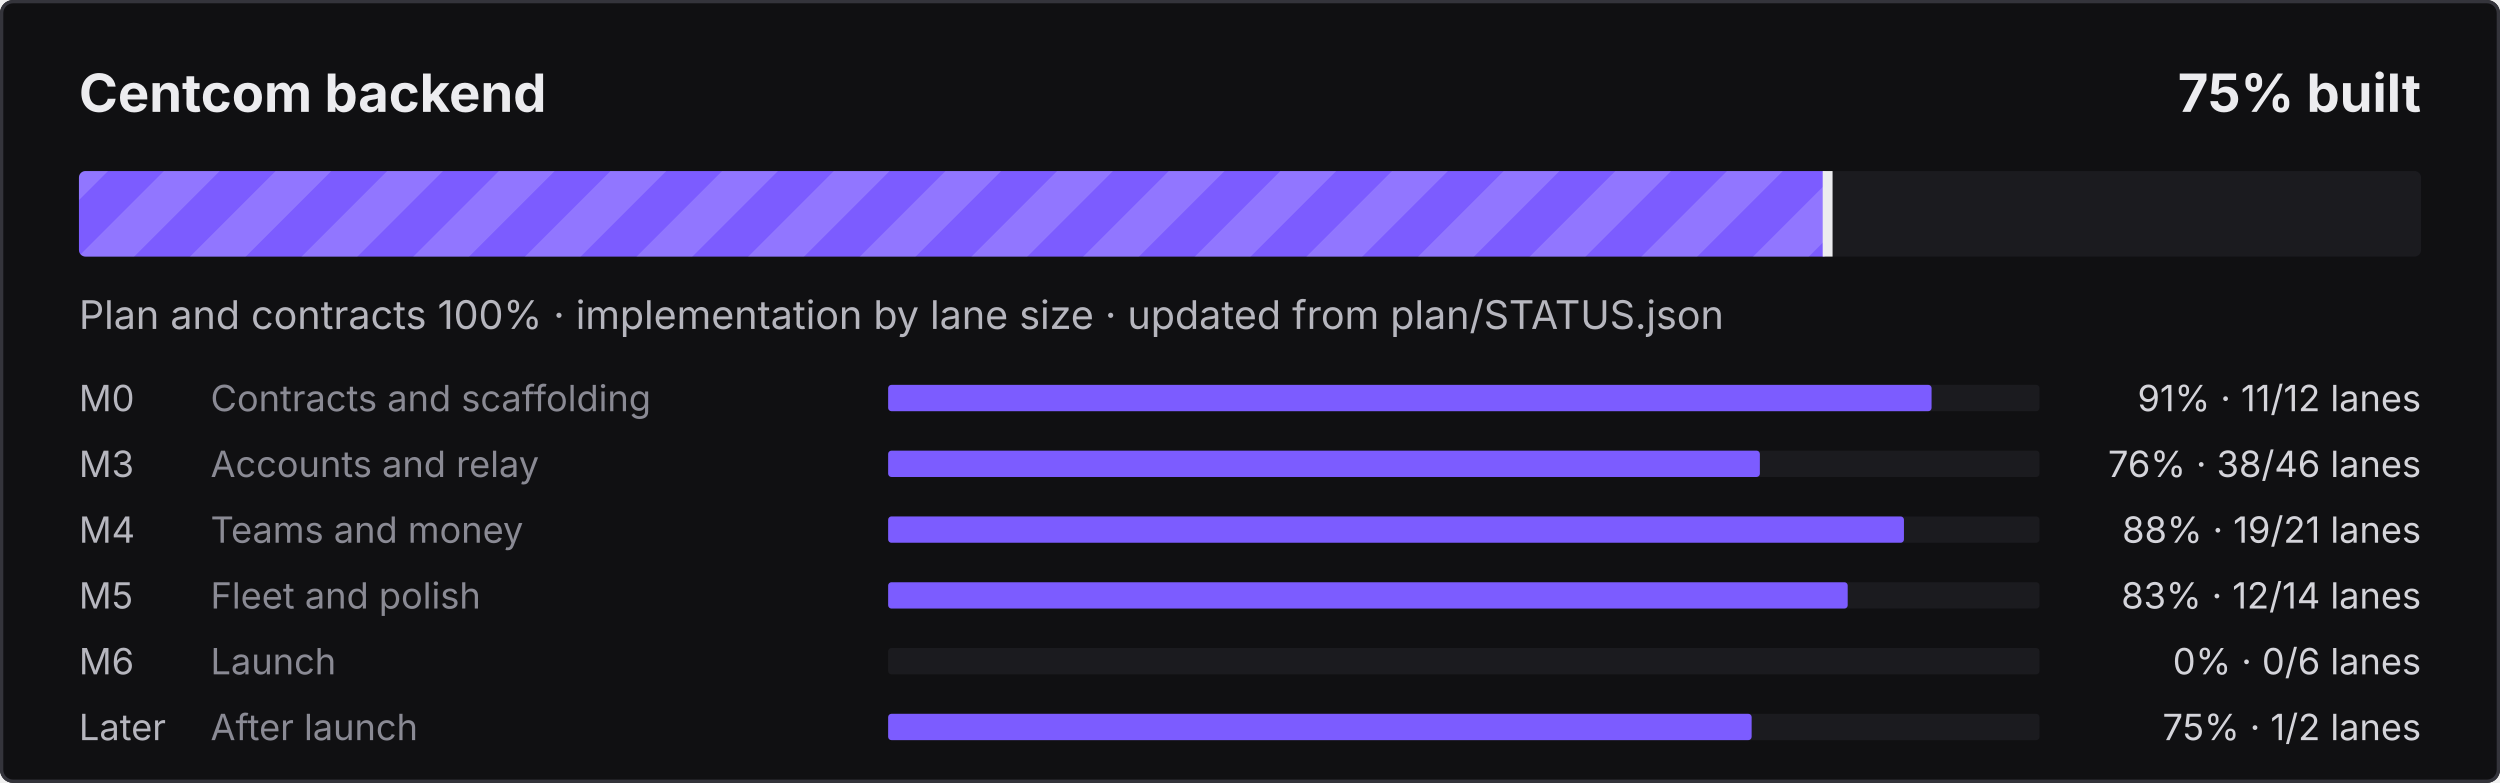
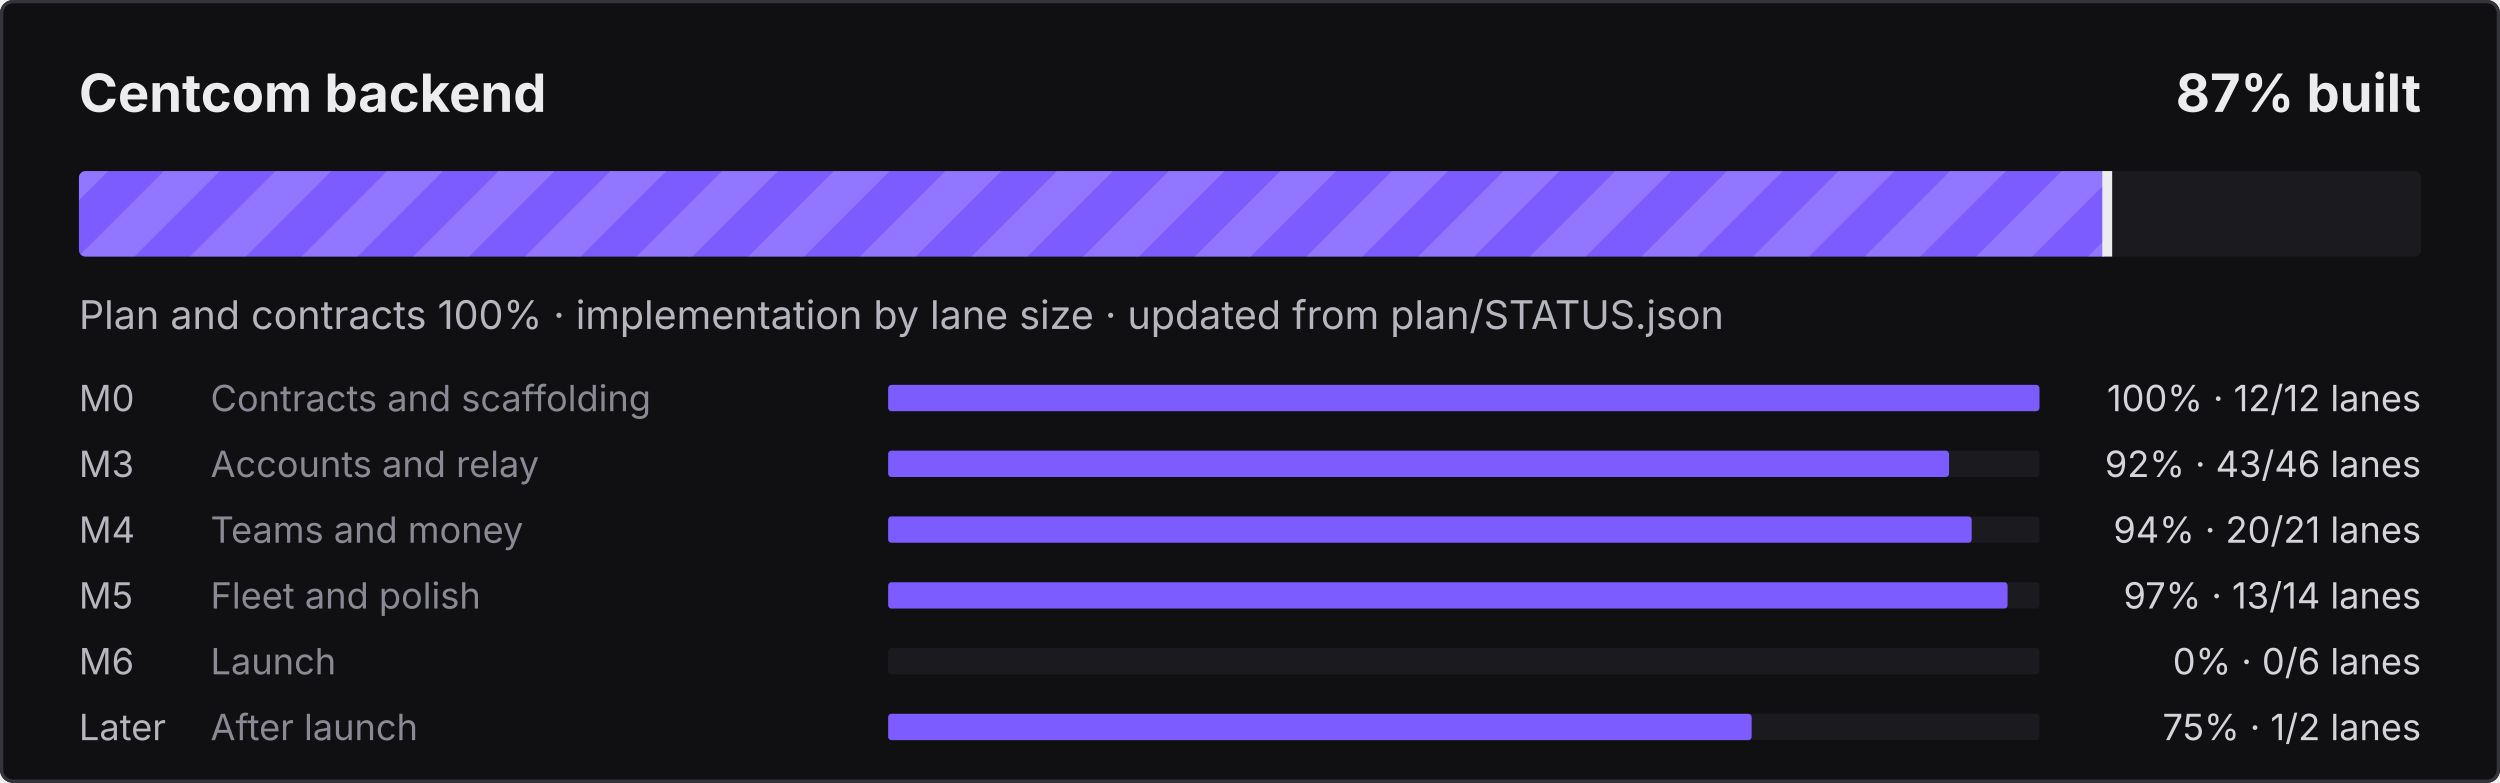
- <svg xmlns="http://www.w3.org/2000/svg" width="760" height="238" viewBox="0 0 760 238" role="img" aria-label="Centcom backend: 75% built">
+ <svg xmlns="http://www.w3.org/2000/svg" width="760" height="238" viewBox="0 0 760 238" role="img" aria-label="Centcom backend: 87% built">
  <defs>
    <pattern id="s" width="24" height="24" patternUnits="userSpaceOnUse" patternTransform="rotate(45)">
      <rect width="12" height="24" fill="#fff" fill-opacity=".16" />
    </pattern>
    <clipPath id="c">
      <rect x="24" y="52" width="712" height="26" rx="2" />
    </clipPath>
  </defs>
  <style>@keyframes mv{to{transform:translateX(24px)}}
.st{animation:mv .9s linear infinite}text{font-family:ui-sans-serif,system-ui,-apple-system,"Segoe UI",sans-serif}
@media (prefers-reduced-motion:reduce){.st{animation:none}}</style>
  <rect width="760" height="238" rx="4" fill="#101012" />
  <rect x=".5" y=".5" width="759" height="237" rx="3.5" fill="none" stroke="#34343B" />
  <text x="24" y="34" fill="#ECECEF" font-size="16" font-weight="700">Centcom backend</text>
-   <text x="736" y="34" fill="#ECECEF" font-size="16" font-weight="700" text-anchor="end">75% built</text>
+   <text x="736" y="34" fill="#ECECEF" font-size="16" font-weight="700" text-anchor="end">87% built</text>
  <rect x="24" y="52" width="712" height="26" rx="2" fill="#1B1B1F" />
  <clipPath id="cf">
-     <rect x="24" y="52" width="532.1" height="26" rx="2" />
+     <rect x="24" y="52" width="617.1" height="26" rx="2" />
  </clipPath>
  <g clip-path="url(#cf)">
-     <rect x="24" y="52" width="532.1" height="26" fill="#7C5CFF" />
-     <rect x="0" y="52" width="580.1" height="26" fill="url(#s)" class="st" />
+     <rect x="24" y="52" width="617.1" height="26" fill="#7C5CFF" />
+     <rect x="0" y="52" width="665.1" height="26" fill="url(#s)" class="st" />
  </g>
-   <rect x="554.1" y="52" width="3" height="26" fill="#ECECEF" />
+   <rect x="639.1" y="52" width="3" height="26" fill="#ECECEF" />
  <text x="24" y="100" fill="#B6B6BE" font-size="12">Plan and contracts 100% · implementation by lane size · updated from plan/STATUS.json</text>
  <text x="24" y="125" fill="#B6B6BE" font-size="11">M0</text>
  <text x="64" y="125" fill="#8A8A94" font-size="11">Contracts and scaffolding</text>
  <rect x="270" y="117" width="350" height="8" rx="1" fill="#1B1B1F" />
-   <rect x="270" y="117" width="317.2" height="8" rx="1" fill="#7C5CFF" />
-   <text x="736" y="125" fill="#D4D4DA" font-size="11" text-anchor="end">91% · 11/12 lanes</text>
+   <rect x="270" y="117" width="350.0" height="8" rx="1" fill="#7C5CFF" />
+   <text x="736" y="125" fill="#D4D4DA" font-size="11" text-anchor="end">100% · 12/12 lanes</text>
  <text x="24" y="145" fill="#B6B6BE" font-size="11">M3</text>
  <text x="64" y="145" fill="#8A8A94" font-size="11">Accounts and relay</text>
  <rect x="270" y="137" width="350" height="8" rx="1" fill="#1B1B1F" />
-   <rect x="270" y="137" width="265.0" height="8" rx="1" fill="#7C5CFF" />
-   <text x="736" y="145" fill="#D4D4DA" font-size="11" text-anchor="end">76% · 38/46 lanes</text>
+   <rect x="270" y="137" width="322.5" height="8" rx="1" fill="#7C5CFF" />
+   <text x="736" y="145" fill="#D4D4DA" font-size="11" text-anchor="end">92% · 43/46 lanes</text>
  <text x="24" y="165" fill="#B6B6BE" font-size="11">M4</text>
  <text x="64" y="165" fill="#8A8A94" font-size="11">Teams and money</text>
  <rect x="270" y="157" width="350" height="8" rx="1" fill="#1B1B1F" />
-   <rect x="270" y="157" width="308.8" height="8" rx="1" fill="#7C5CFF" />
-   <text x="736" y="165" fill="#D4D4DA" font-size="11" text-anchor="end">88% · 19/21 lanes</text>
+   <rect x="270" y="157" width="329.4" height="8" rx="1" fill="#7C5CFF" />
+   <text x="736" y="165" fill="#D4D4DA" font-size="11" text-anchor="end">94% · 20/21 lanes</text>
  <text x="24" y="185" fill="#B6B6BE" font-size="11">M5</text>
  <text x="64" y="185" fill="#8A8A94" font-size="11">Fleet and polish</text>
  <rect x="270" y="177" width="350" height="8" rx="1" fill="#1B1B1F" />
-   <rect x="270" y="177" width="291.7" height="8" rx="1" fill="#7C5CFF" />
-   <text x="736" y="185" fill="#D4D4DA" font-size="11" text-anchor="end">83% · 12/14 lanes</text>
+   <rect x="270" y="177" width="340.3" height="8" rx="1" fill="#7C5CFF" />
+   <text x="736" y="185" fill="#D4D4DA" font-size="11" text-anchor="end">97% · 13/14 lanes</text>
  <text x="24" y="205" fill="#B6B6BE" font-size="11">M6</text>
  <text x="64" y="205" fill="#8A8A94" font-size="11">Launch</text>
  <rect x="270" y="197" width="350" height="8" rx="1" fill="#1B1B1F" />
  <text x="736" y="205" fill="#D4D4DA" font-size="11" text-anchor="end">0% · 0/6 lanes</text>
  <text x="24" y="225" fill="#B6B6BE" font-size="11">Later</text>
  <text x="64" y="225" fill="#8A8A94" font-size="11">After launch</text>
  <rect x="270" y="217" width="350" height="8" rx="1" fill="#1B1B1F" />
  <rect x="270" y="217" width="262.5" height="8" rx="1" fill="#7C5CFF" />
  <text x="736" y="225" fill="#D4D4DA" font-size="11" text-anchor="end">75% · 1/2 lanes</text>
</svg>
